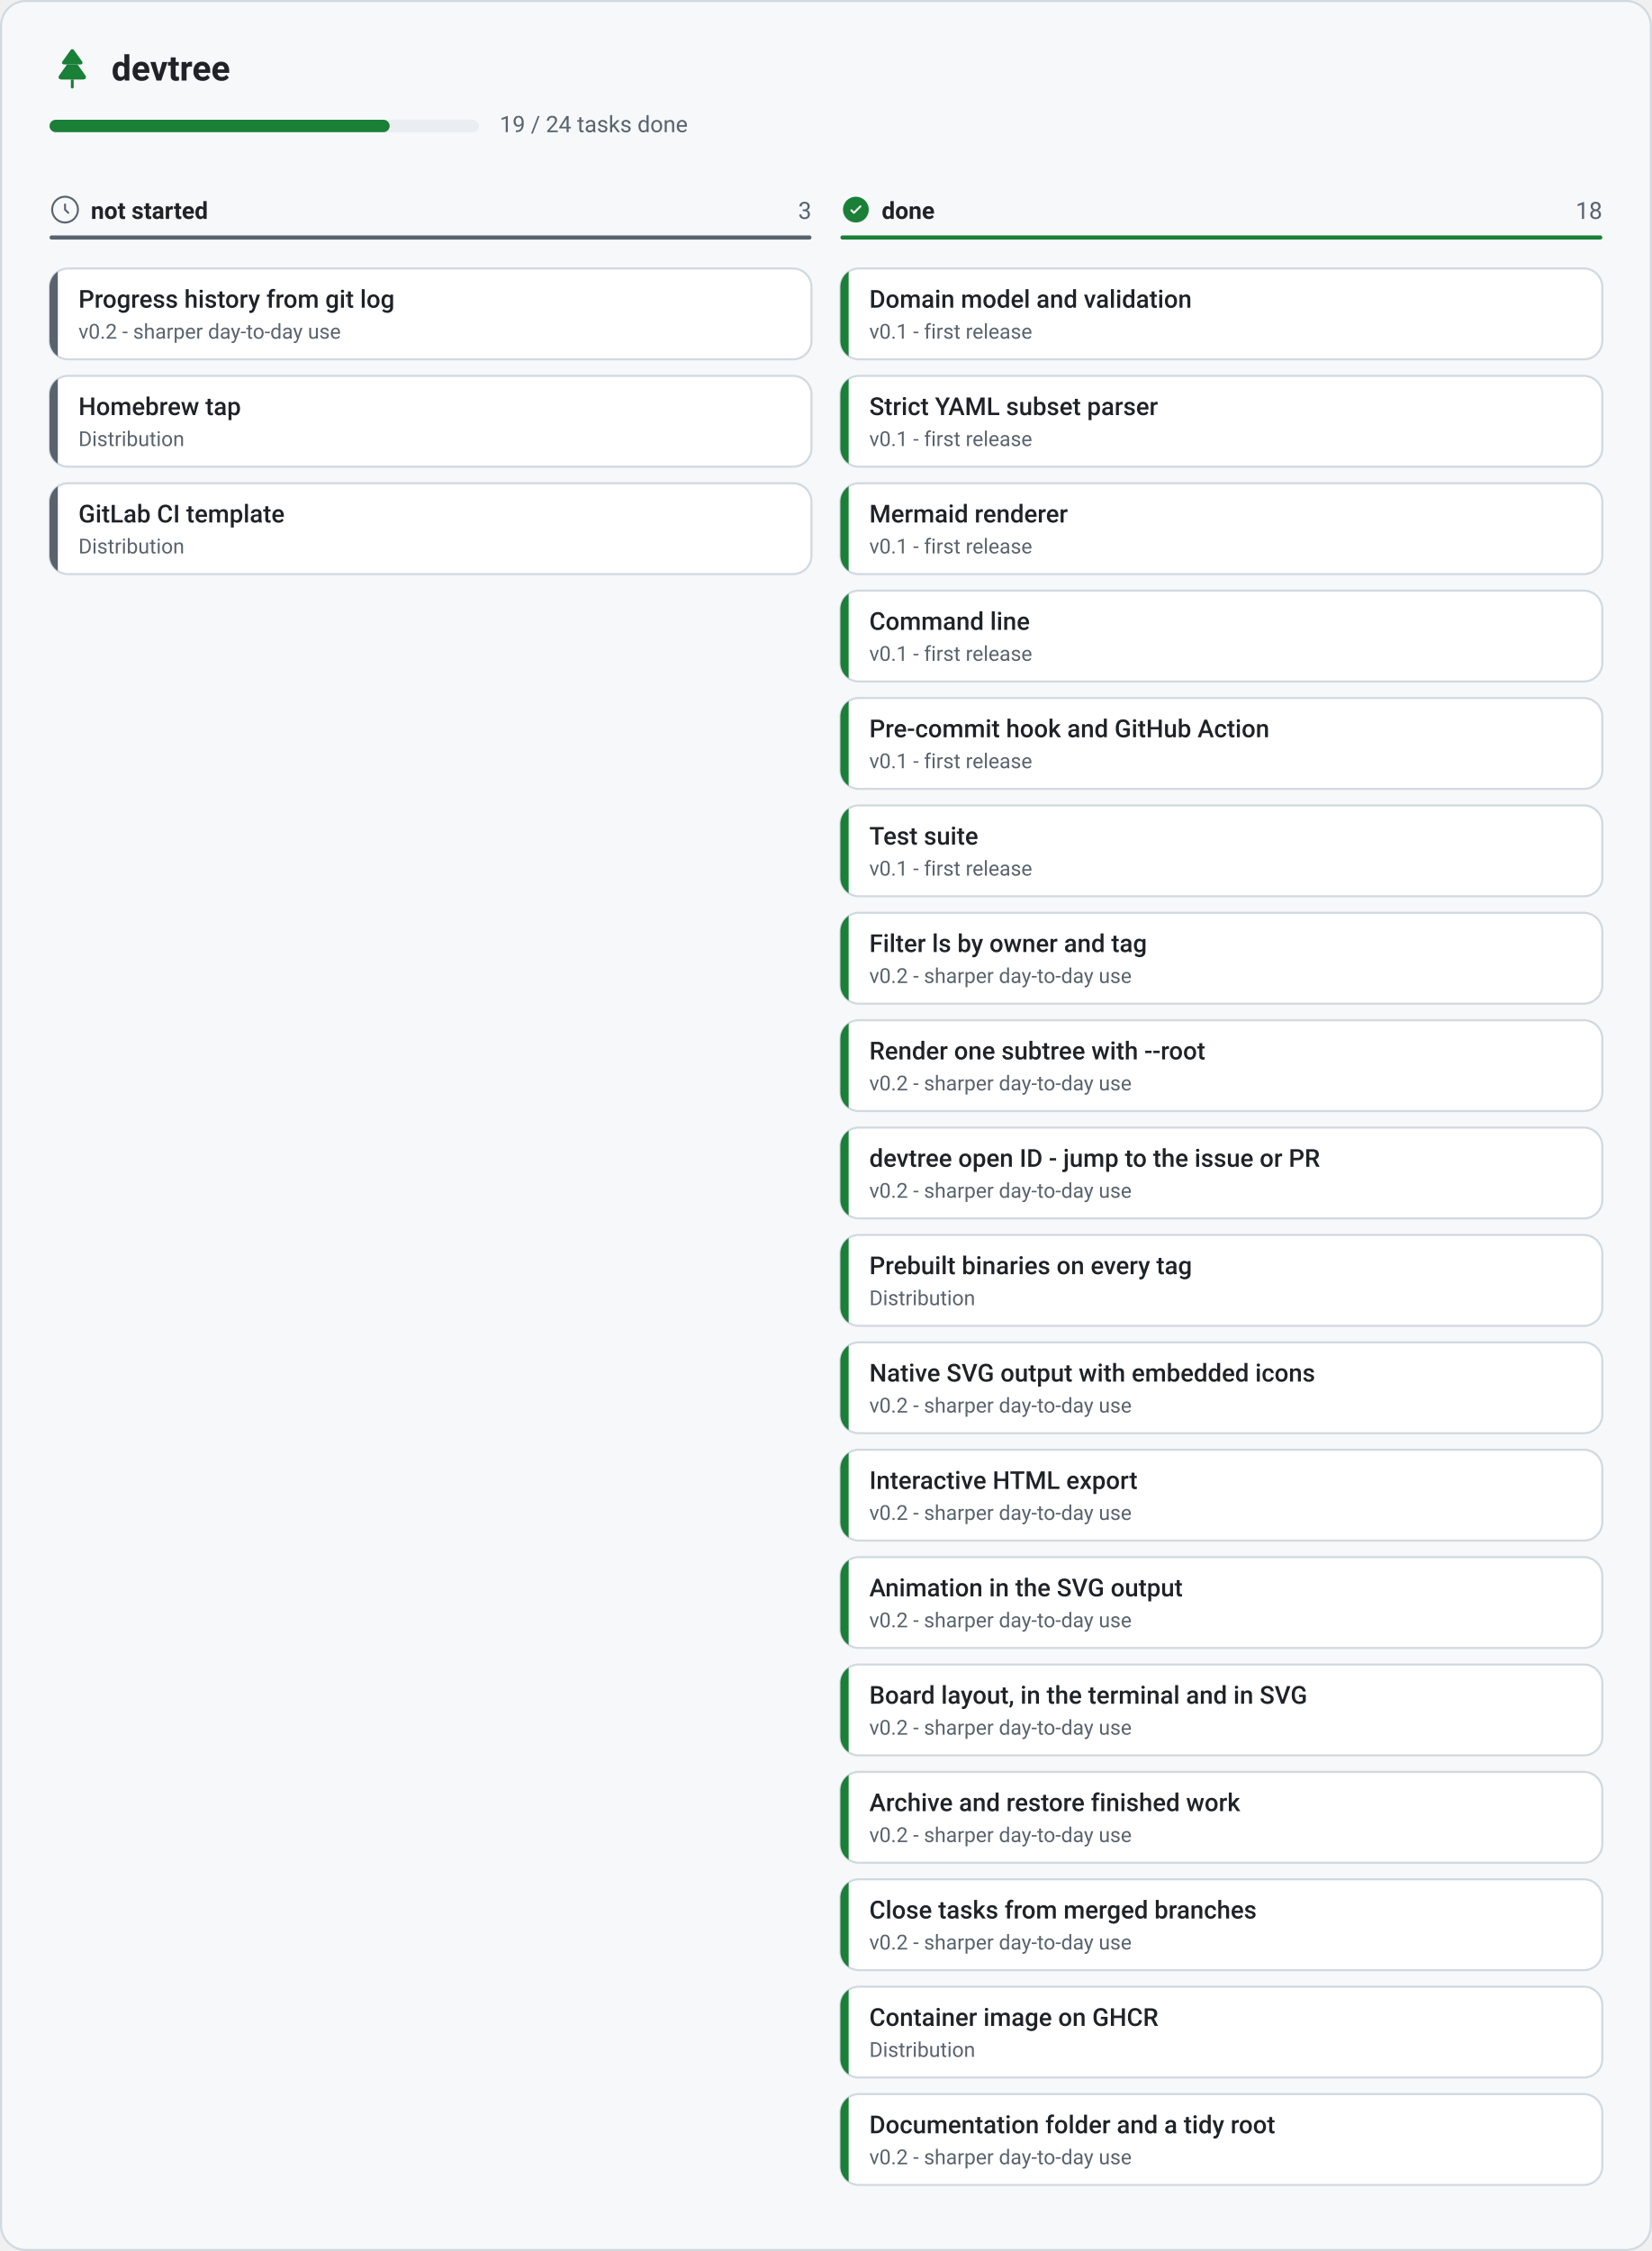
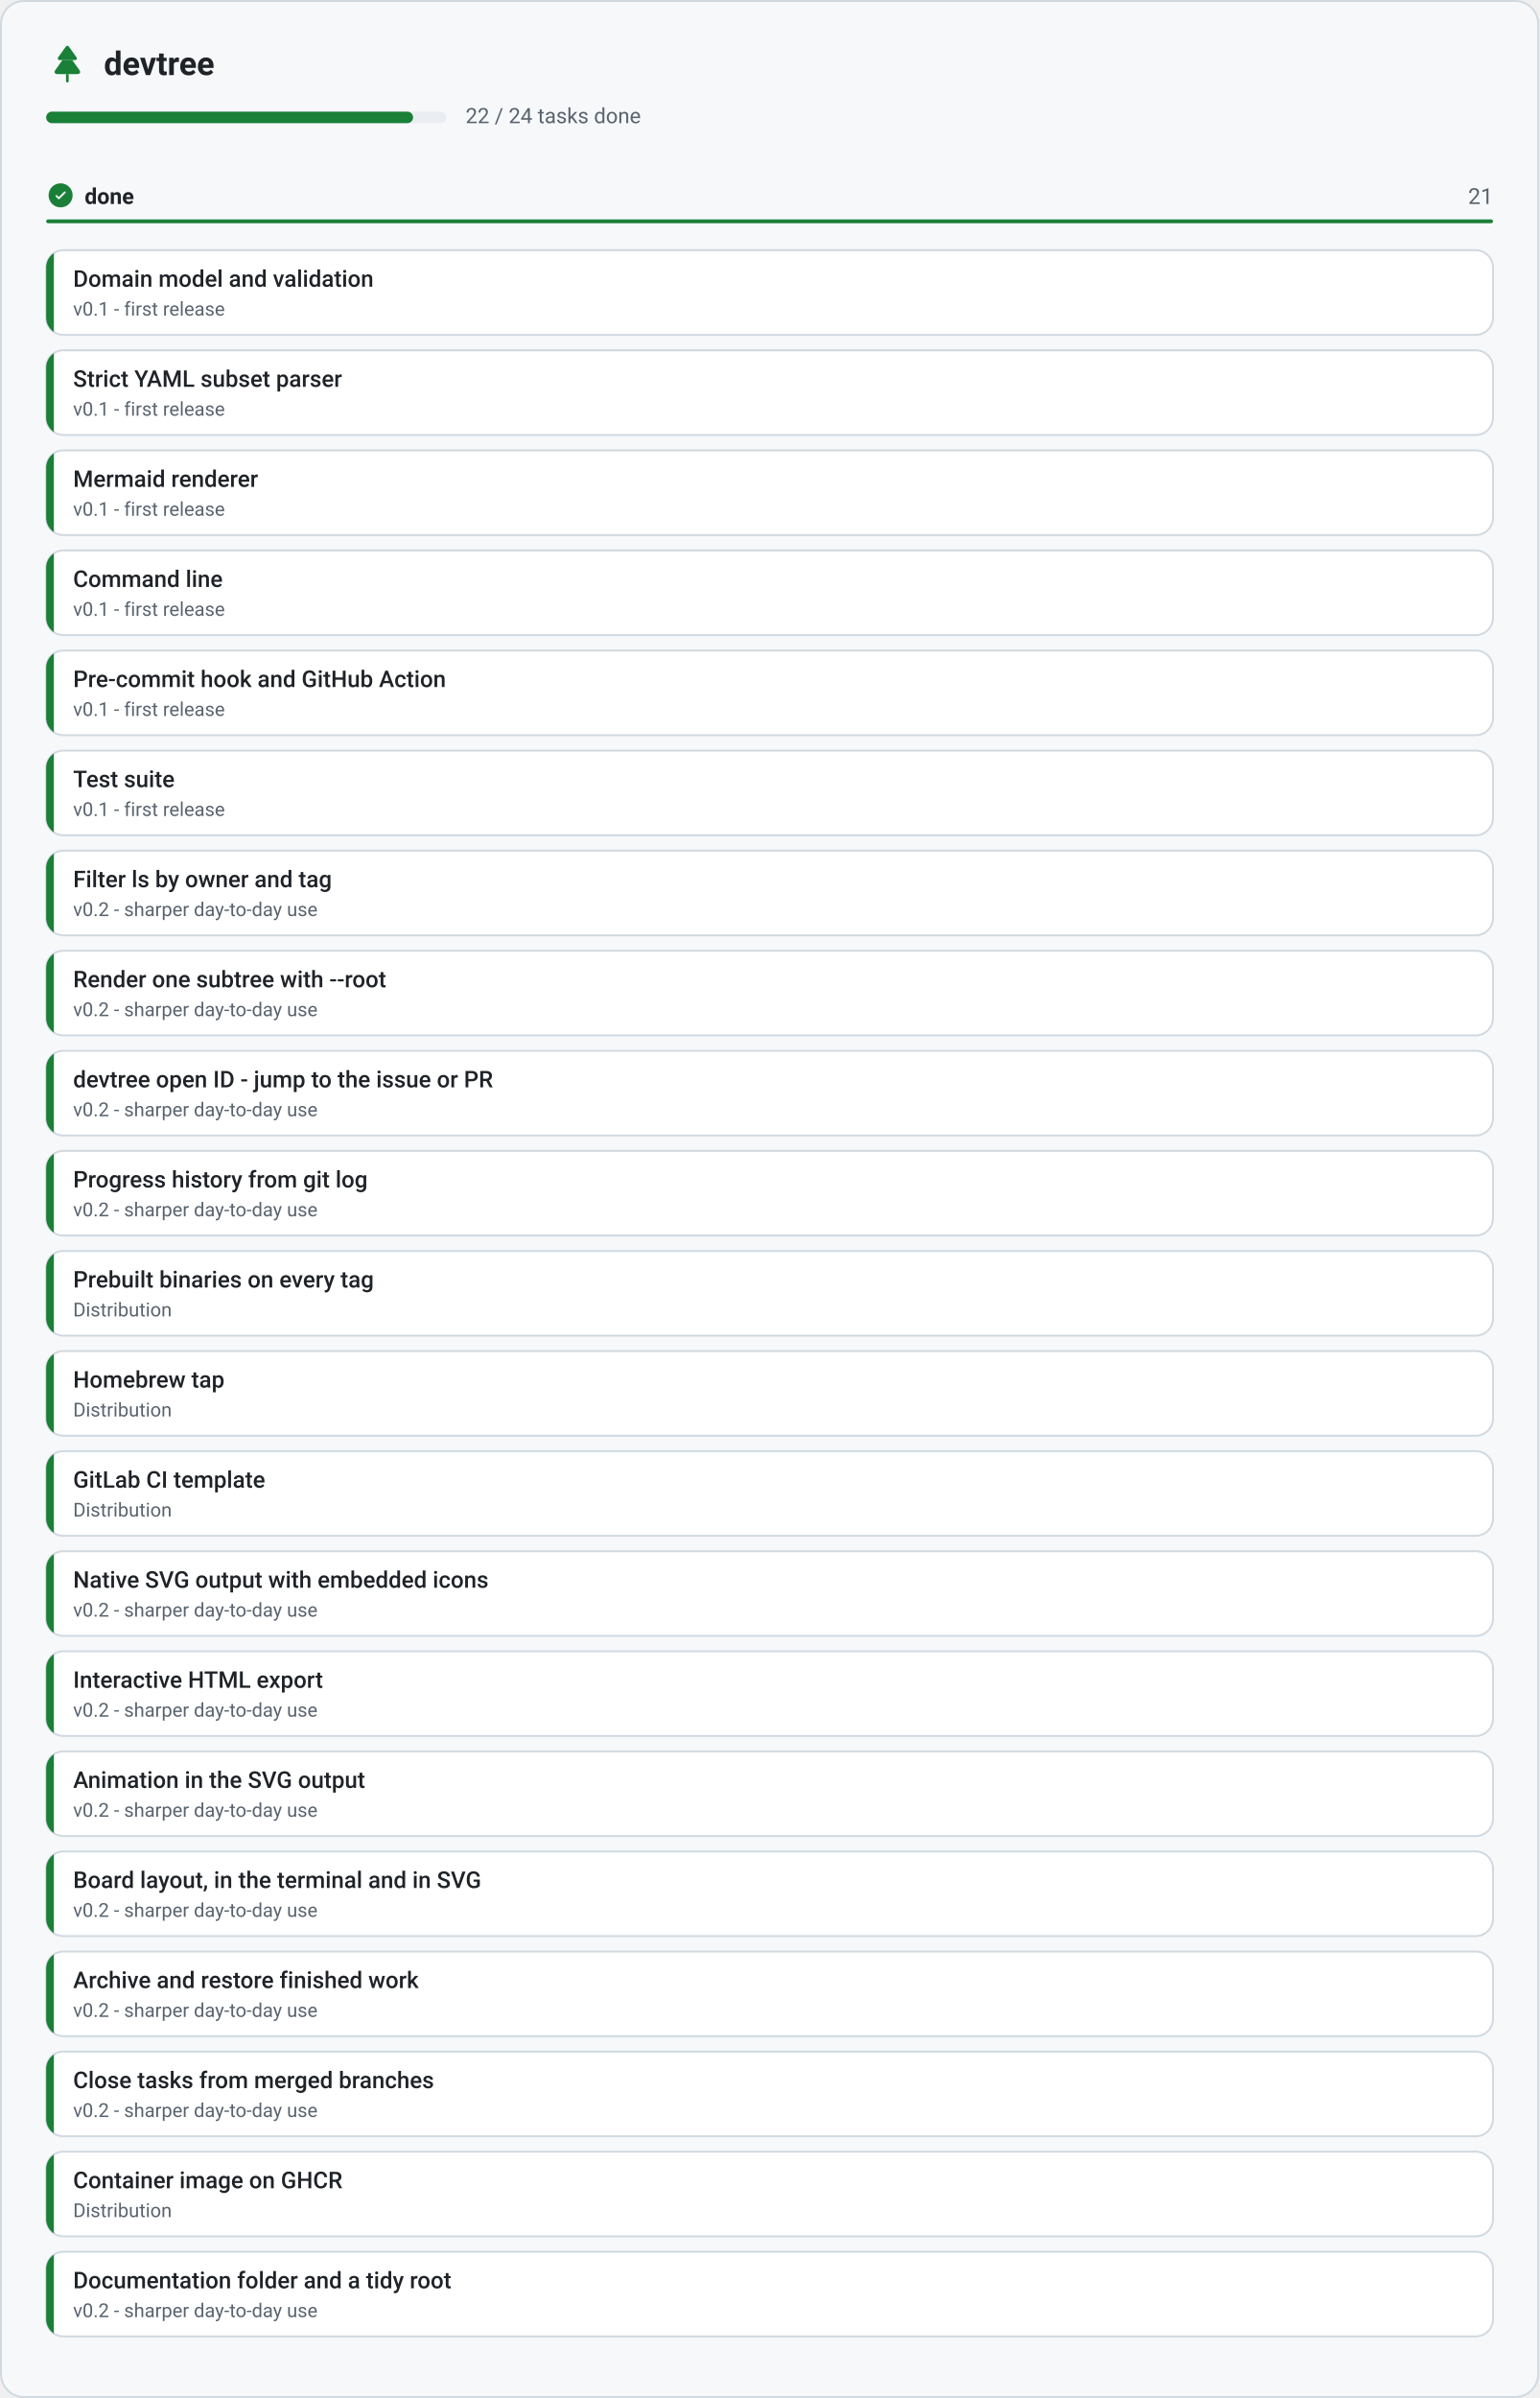
- <svg xmlns="http://www.w3.org/2000/svg" width="800" height="1090" viewBox="0 0 800 1090" font-family="system-ui,-apple-system,'Segoe UI',Roboto,'Helvetica Neue',Arial,sans-serif" role="img" aria-label="devtree board">
+ <svg xmlns="http://www.w3.org/2000/svg" width="800" height="1246" viewBox="0 0 800 1246" font-family="system-ui,-apple-system,'Segoe UI',Roboto,'Helvetica Neue',Arial,sans-serif" role="img" aria-label="devtree board">
  <style>
@keyframes dt-flow { to { stroke-dashoffset: -16 } }
@keyframes dt-grow { from { transform: scaleX(0) } to { transform: scaleX(1) } }
@keyframes dt-spin { to { transform: rotate(360deg) } }
@keyframes dt-rise { from { opacity: 0; transform: translateY(7px) } to { opacity: 1; transform: none } }
@keyframes dt-pulse { 0%, 100% { opacity: 1 } 50% { opacity: .45 } }
@keyframes dt-marquee { from { transform: translateX(-50%) } to { transform: none } }
.dt-flow { animation: dt-flow 1.1s linear infinite }
.dt-grow { animation: dt-grow .9s cubic-bezier(.2,.8,.2,1) both; transform-box: fill-box; transform-origin: left center }
.dt-spin { animation: dt-spin 8s linear infinite; transform-box: fill-box; transform-origin: center }
.dt-rise { animation: dt-rise .55s cubic-bezier(.2,.8,.2,1) backwards }
.dt-pulse { animation: dt-pulse 2.4s ease-in-out infinite }
.dt-marquee { animation: dt-marquee 26s linear infinite; transform-box: fill-box }
@media (prefers-reduced-motion: reduce), print {
  .dt-flow, .dt-grow, .dt-spin, .dt-rise, .dt-pulse, .dt-marquee { animation: none }
}
</style>
  <defs>
    <clipPath id="dt-col-0">
-       <rect x="0" y="0" width="369.0" height="44.0" rx="9" />
-     </clipPath>
-     <clipPath id="dt-col-1">
-       <rect x="0" y="0" width="369.0" height="44.0" rx="9" />
+       <rect x="0" y="0" width="752.0" height="44.0" rx="9" />
    </clipPath>
  </defs>
-   <rect x="0.5" y="0.5" width="799.0" height="1089.0" rx="12.0" fill="#f6f8fa" stroke="#d1d9e0" />
+   <rect x="0.5" y="0.5" width="799.0" height="1245.0" rx="12.0" fill="#f6f8fa" stroke="#d1d9e0" />
  <g transform="translate(24.0,22.0) scale(0.9167)" style="color:#1a7f37">
    <path d="M16.169 10.06H7.829C6.649 10.06 6.239 9.27 6.929 8.31L11.099 2.47C11.589 1.77 12.409 1.77 12.899 2.47L17.069 8.31C17.759 9.27 17.349 10.06 16.169 10.06Z" fill="currentColor" />
    <path d="M17.59 17.999H6.41C4.83 17.999 4.29 16.949 5.22 15.669L9.21 10.059H14.79L18.78 15.669C19.71 16.949 19.17 17.999 17.59 17.999Z" fill="currentColor" />
    <path d="M12.75 18V22C12.75 22.41 12.41 22.75 12 22.75C11.59 22.75 11.25 22.41 11.25 22V18H12.75Z" fill="currentColor" />
  </g>
  <text x="54.0" y="39.0" font-size="17" font-weight="600" fill="#1f2328">devtree</text>
  <rect x="24.0" y="58.0" width="208.0" height="6.0" rx="3.0" fill="#eaeef2" />
-   <rect x="24.0" y="58.0" width="164.7" height="6.0" rx="3.0" fill="#1a7f37" class="dt-grow" />
-   <text x="242.0" y="64.0" font-size="11" fill="#59636e">19 / 24 tasks done</text>
-   <g transform="translate(24.0,94.0) scale(0.625)" style="color:#59636e">
-     <path fill-rule="evenodd" clip-rule="evenodd" d="M12 2.75C6.891 2.75 2.75 6.891 2.75 12C2.75 17.109 6.891 21.25 12 21.25C17.109 21.25 21.25 17.109 21.25 12C21.25 6.891 17.109 2.75 12 2.75ZM1.25 12C1.25 6.063 6.063 1.25 12 1.25C17.937 1.25 22.75 6.063 22.75 12C22.75 17.937 17.937 22.75 12 22.75C6.063 22.75 1.25 17.937 1.25 12ZM12 7.25C12.414 7.25 12.75 7.586 12.75 8V11.689L15.03 13.97C15.323 14.263 15.323 14.737 15.03 15.03C14.737 15.323 14.263 15.323 13.97 15.03L11.47 12.53C11.329 12.39 11.25 12.199 11.25 12V8C11.25 7.586 11.586 7.25 12 7.25Z" fill="currentColor" />
-   </g>
-   <text x="44.0" y="106.0" font-size="11.5" fill="#1f2328" font-weight="600">not started</text>
-   <text x="393.0" y="106.0" font-size="11.5" fill="#59636e" text-anchor="end">3</text>
-   <rect x="24.0" y="114.0" width="369.0" height="2.0" rx="1.0" fill="#59636e" />
+   <rect x="24.0" y="58.0" width="190.7" height="6.0" rx="3.0" fill="#1a7f37" class="dt-grow" />
+   <text x="242.0" y="64.0" font-size="11" fill="#59636e">22 / 24 tasks done</text>
+   <g transform="translate(24.0,94.0) scale(0.625)" style="color:#1a7f37">
+     <path fill-rule="evenodd" clip-rule="evenodd" d="M22 12C22 17.523 17.523 22 12 22C6.477 22 2 17.523 2 12C2 6.477 6.477 2 12 2C17.523 2 22 6.477 22 12ZM16.03 8.97C16.323 9.263 16.323 9.737 16.03 10.03L11.03 15.03C10.737 15.323 10.263 15.323 9.97 15.03L7.97 13.03C7.677 12.737 7.677 12.263 7.97 11.97C8.263 11.677 8.737 11.677 9.03 11.97L10.5 13.439L12.735 11.204L14.97 8.97C15.263 8.677 15.737 8.677 16.03 8.97Z" fill="currentColor" />
+   </g>
+   <text x="44.0" y="106.0" font-size="11.5" fill="#1f2328" font-weight="600">done</text>
+   <text x="776.0" y="106.0" font-size="11.5" fill="#59636e" text-anchor="end">21</text>
+   <rect x="24.0" y="114.0" width="752.0" height="2.0" rx="1.0" fill="#1a7f37" />
  <g class="dt-rise" style="animation-delay:0.00s">
-     <rect x="24.0" y="130.0" width="369.0" height="44.0" rx="9.0" fill="#ffffff" stroke="#d1d9e0" />
+     <rect x="24.0" y="130.0" width="752.0" height="44.0" rx="9.0" fill="#ffffff" stroke="#d1d9e0" />
    <g transform="translate(24.0,130.0)" clip-path="url(#dt-col-0)">
-       <rect x="0.0" y="0.0" width="4.0" height="44.0" rx="0.0" fill="#59636e" />
-     </g>
-     <text x="38.0" y="149.0" font-size="12.0" fill="#1f2328" font-weight="500">Progress history from git log</text>
-     <text x="38.0" y="164.0" font-size="10.0" fill="#59636e">v0.2 - sharper day-to-day use</text>
+       <rect x="0.0" y="0.0" width="4.0" height="44.0" rx="0.0" fill="#1a7f37" />
+     </g>
+     <text x="38.0" y="149.0" font-size="12.0" fill="#1f2328" font-weight="500">Domain model and validation</text>
+     <text x="38.0" y="164.0" font-size="10.0" fill="#59636e">v0.1 - first release</text>
  </g>
  <g class="dt-rise" style="animation-delay:0.04s">
-     <rect x="24.0" y="182.0" width="369.0" height="44.0" rx="9.0" fill="#ffffff" stroke="#d1d9e0" />
+     <rect x="24.0" y="182.0" width="752.0" height="44.0" rx="9.0" fill="#ffffff" stroke="#d1d9e0" />
    <g transform="translate(24.0,182.0)" clip-path="url(#dt-col-0)">
-       <rect x="0.0" y="0.0" width="4.0" height="44.0" rx="0.0" fill="#59636e" />
-     </g>
-     <text x="38.0" y="201.0" font-size="12.0" fill="#1f2328" font-weight="500">Homebrew tap</text>
-     <text x="38.0" y="216.0" font-size="10.0" fill="#59636e">Distribution</text>
+       <rect x="0.0" y="0.0" width="4.0" height="44.0" rx="0.0" fill="#1a7f37" />
+     </g>
+     <text x="38.0" y="201.0" font-size="12.0" fill="#1f2328" font-weight="500">Strict YAML subset parser</text>
+     <text x="38.0" y="216.0" font-size="10.0" fill="#59636e">v0.1 - first release</text>
  </g>
  <g class="dt-rise" style="animation-delay:0.07s">
-     <rect x="24.0" y="234.0" width="369.0" height="44.0" rx="9.0" fill="#ffffff" stroke="#d1d9e0" />
+     <rect x="24.0" y="234.0" width="752.0" height="44.0" rx="9.0" fill="#ffffff" stroke="#d1d9e0" />
    <g transform="translate(24.0,234.0)" clip-path="url(#dt-col-0)">
-       <rect x="0.0" y="0.0" width="4.0" height="44.0" rx="0.0" fill="#59636e" />
-     </g>
-     <text x="38.0" y="253.0" font-size="12.0" fill="#1f2328" font-weight="500">GitLab CI template</text>
-     <text x="38.0" y="268.0" font-size="10.0" fill="#59636e">Distribution</text>
-   </g>
-   <g transform="translate(407.0,94.0) scale(0.625)" style="color:#1a7f37">
-     <path fill-rule="evenodd" clip-rule="evenodd" d="M22 12C22 17.523 17.523 22 12 22C6.477 22 2 17.523 2 12C2 6.477 6.477 2 12 2C17.523 2 22 6.477 22 12ZM16.03 8.97C16.323 9.263 16.323 9.737 16.03 10.03L11.03 15.03C10.737 15.323 10.263 15.323 9.97 15.03L7.97 13.03C7.677 12.737 7.677 12.263 7.97 11.97C8.263 11.677 8.737 11.677 9.03 11.97L10.5 13.439L12.735 11.204L14.97 8.97C15.263 8.677 15.737 8.677 16.03 8.97Z" fill="currentColor" />
-   </g>
-   <text x="427.0" y="106.0" font-size="11.5" fill="#1f2328" font-weight="600">done</text>
-   <text x="776.0" y="106.0" font-size="11.5" fill="#59636e" text-anchor="end">18</text>
-   <rect x="407.0" y="114.0" width="369.0" height="2.0" rx="1.0" fill="#1a7f37" />
+       <rect x="0.0" y="0.0" width="4.0" height="44.0" rx="0.0" fill="#1a7f37" />
+     </g>
+     <text x="38.0" y="253.0" font-size="12.0" fill="#1f2328" font-weight="500">Mermaid renderer</text>
+     <text x="38.0" y="268.0" font-size="10.0" fill="#59636e">v0.1 - first release</text>
+   </g>
  <g class="dt-rise" style="animation-delay:0.11s">
-     <rect x="407.0" y="130.0" width="369.0" height="44.0" rx="9.0" fill="#ffffff" stroke="#d1d9e0" />
-     <g transform="translate(407.0,130.0)" clip-path="url(#dt-col-1)">
-       <rect x="0.0" y="0.0" width="4.0" height="44.0" rx="0.0" fill="#1a7f37" />
-     </g>
-     <text x="421.0" y="149.0" font-size="12.0" fill="#1f2328" font-weight="500">Domain model and validation</text>
-     <text x="421.0" y="164.0" font-size="10.0" fill="#59636e">v0.1 - first release</text>
+     <rect x="24.0" y="286.0" width="752.0" height="44.0" rx="9.0" fill="#ffffff" stroke="#d1d9e0" />
+     <g transform="translate(24.0,286.0)" clip-path="url(#dt-col-0)">
+       <rect x="0.0" y="0.0" width="4.0" height="44.0" rx="0.0" fill="#1a7f37" />
+     </g>
+     <text x="38.0" y="305.0" font-size="12.0" fill="#1f2328" font-weight="500">Command line</text>
+     <text x="38.0" y="320.0" font-size="10.0" fill="#59636e">v0.1 - first release</text>
  </g>
  <g class="dt-rise" style="animation-delay:0.14s">
-     <rect x="407.0" y="182.0" width="369.0" height="44.0" rx="9.0" fill="#ffffff" stroke="#d1d9e0" />
-     <g transform="translate(407.0,182.0)" clip-path="url(#dt-col-1)">
-       <rect x="0.0" y="0.0" width="4.0" height="44.0" rx="0.0" fill="#1a7f37" />
-     </g>
-     <text x="421.0" y="201.0" font-size="12.0" fill="#1f2328" font-weight="500">Strict YAML subset parser</text>
-     <text x="421.0" y="216.0" font-size="10.0" fill="#59636e">v0.1 - first release</text>
+     <rect x="24.0" y="338.0" width="752.0" height="44.0" rx="9.0" fill="#ffffff" stroke="#d1d9e0" />
+     <g transform="translate(24.0,338.0)" clip-path="url(#dt-col-0)">
+       <rect x="0.0" y="0.0" width="4.0" height="44.0" rx="0.0" fill="#1a7f37" />
+     </g>
+     <text x="38.0" y="357.0" font-size="12.0" fill="#1f2328" font-weight="500">Pre-commit hook and GitHub Action</text>
+     <text x="38.0" y="372.0" font-size="10.0" fill="#59636e">v0.1 - first release</text>
  </g>
  <g class="dt-rise" style="animation-delay:0.18s">
-     <rect x="407.0" y="234.0" width="369.0" height="44.0" rx="9.0" fill="#ffffff" stroke="#d1d9e0" />
-     <g transform="translate(407.0,234.0)" clip-path="url(#dt-col-1)">
-       <rect x="0.0" y="0.0" width="4.0" height="44.0" rx="0.0" fill="#1a7f37" />
-     </g>
-     <text x="421.0" y="253.0" font-size="12.0" fill="#1f2328" font-weight="500">Mermaid renderer</text>
-     <text x="421.0" y="268.0" font-size="10.0" fill="#59636e">v0.1 - first release</text>
+     <rect x="24.0" y="390.0" width="752.0" height="44.0" rx="9.0" fill="#ffffff" stroke="#d1d9e0" />
+     <g transform="translate(24.0,390.0)" clip-path="url(#dt-col-0)">
+       <rect x="0.0" y="0.0" width="4.0" height="44.0" rx="0.0" fill="#1a7f37" />
+     </g>
+     <text x="38.0" y="409.0" font-size="12.0" fill="#1f2328" font-weight="500">Test suite</text>
+     <text x="38.0" y="424.0" font-size="10.0" fill="#59636e">v0.1 - first release</text>
  </g>
  <g class="dt-rise" style="animation-delay:0.21s">
-     <rect x="407.0" y="286.0" width="369.0" height="44.0" rx="9.0" fill="#ffffff" stroke="#d1d9e0" />
-     <g transform="translate(407.0,286.0)" clip-path="url(#dt-col-1)">
-       <rect x="0.0" y="0.0" width="4.0" height="44.0" rx="0.0" fill="#1a7f37" />
-     </g>
-     <text x="421.0" y="305.0" font-size="12.0" fill="#1f2328" font-weight="500">Command line</text>
-     <text x="421.0" y="320.0" font-size="10.0" fill="#59636e">v0.1 - first release</text>
+     <rect x="24.0" y="442.0" width="752.0" height="44.0" rx="9.0" fill="#ffffff" stroke="#d1d9e0" />
+     <g transform="translate(24.0,442.0)" clip-path="url(#dt-col-0)">
+       <rect x="0.0" y="0.0" width="4.0" height="44.0" rx="0.0" fill="#1a7f37" />
+     </g>
+     <text x="38.0" y="461.0" font-size="12.0" fill="#1f2328" font-weight="500">Filter ls by owner and tag</text>
+     <text x="38.0" y="476.0" font-size="10.0" fill="#59636e">v0.2 - sharper day-to-day use</text>
  </g>
  <g class="dt-rise" style="animation-delay:0.25s">
-     <rect x="407.0" y="338.0" width="369.0" height="44.0" rx="9.0" fill="#ffffff" stroke="#d1d9e0" />
-     <g transform="translate(407.0,338.0)" clip-path="url(#dt-col-1)">
-       <rect x="0.0" y="0.0" width="4.0" height="44.0" rx="0.0" fill="#1a7f37" />
-     </g>
-     <text x="421.0" y="357.0" font-size="12.0" fill="#1f2328" font-weight="500">Pre-commit hook and GitHub Action</text>
-     <text x="421.0" y="372.0" font-size="10.0" fill="#59636e">v0.1 - first release</text>
+     <rect x="24.0" y="494.0" width="752.0" height="44.0" rx="9.0" fill="#ffffff" stroke="#d1d9e0" />
+     <g transform="translate(24.0,494.0)" clip-path="url(#dt-col-0)">
+       <rect x="0.0" y="0.0" width="4.0" height="44.0" rx="0.0" fill="#1a7f37" />
+     </g>
+     <text x="38.0" y="513.0" font-size="12.0" fill="#1f2328" font-weight="500">Render one subtree with --root</text>
+     <text x="38.0" y="528.0" font-size="10.0" fill="#59636e">v0.2 - sharper day-to-day use</text>
  </g>
  <g class="dt-rise" style="animation-delay:0.28s">
-     <rect x="407.0" y="390.0" width="369.0" height="44.0" rx="9.0" fill="#ffffff" stroke="#d1d9e0" />
-     <g transform="translate(407.0,390.0)" clip-path="url(#dt-col-1)">
-       <rect x="0.0" y="0.0" width="4.0" height="44.0" rx="0.0" fill="#1a7f37" />
-     </g>
-     <text x="421.0" y="409.0" font-size="12.0" fill="#1f2328" font-weight="500">Test suite</text>
-     <text x="421.0" y="424.0" font-size="10.0" fill="#59636e">v0.1 - first release</text>
+     <rect x="24.0" y="546.0" width="752.0" height="44.0" rx="9.0" fill="#ffffff" stroke="#d1d9e0" />
+     <g transform="translate(24.0,546.0)" clip-path="url(#dt-col-0)">
+       <rect x="0.0" y="0.0" width="4.0" height="44.0" rx="0.0" fill="#1a7f37" />
+     </g>
+     <text x="38.0" y="565.0" font-size="12.0" fill="#1f2328" font-weight="500">devtree open ID - jump to the issue or PR</text>
+     <text x="38.0" y="580.0" font-size="10.0" fill="#59636e">v0.2 - sharper day-to-day use</text>
  </g>
  <g class="dt-rise" style="animation-delay:0.32s">
-     <rect x="407.0" y="442.0" width="369.0" height="44.0" rx="9.0" fill="#ffffff" stroke="#d1d9e0" />
-     <g transform="translate(407.0,442.0)" clip-path="url(#dt-col-1)">
-       <rect x="0.0" y="0.0" width="4.0" height="44.0" rx="0.0" fill="#1a7f37" />
-     </g>
-     <text x="421.0" y="461.0" font-size="12.0" fill="#1f2328" font-weight="500">Filter ls by owner and tag</text>
-     <text x="421.0" y="476.0" font-size="10.0" fill="#59636e">v0.2 - sharper day-to-day use</text>
+     <rect x="24.0" y="598.0" width="752.0" height="44.0" rx="9.0" fill="#ffffff" stroke="#d1d9e0" />
+     <g transform="translate(24.0,598.0)" clip-path="url(#dt-col-0)">
+       <rect x="0.0" y="0.0" width="4.0" height="44.0" rx="0.0" fill="#1a7f37" />
+     </g>
+     <text x="38.0" y="617.0" font-size="12.0" fill="#1f2328" font-weight="500">Progress history from git log</text>
+     <text x="38.0" y="632.0" font-size="10.0" fill="#59636e">v0.2 - sharper day-to-day use</text>
  </g>
  <g class="dt-rise" style="animation-delay:0.35s">
-     <rect x="407.0" y="494.0" width="369.0" height="44.0" rx="9.0" fill="#ffffff" stroke="#d1d9e0" />
-     <g transform="translate(407.0,494.0)" clip-path="url(#dt-col-1)">
-       <rect x="0.0" y="0.0" width="4.0" height="44.0" rx="0.0" fill="#1a7f37" />
-     </g>
-     <text x="421.0" y="513.0" font-size="12.0" fill="#1f2328" font-weight="500">Render one subtree with --root</text>
-     <text x="421.0" y="528.0" font-size="10.0" fill="#59636e">v0.2 - sharper day-to-day use</text>
+     <rect x="24.0" y="650.0" width="752.0" height="44.0" rx="9.0" fill="#ffffff" stroke="#d1d9e0" />
+     <g transform="translate(24.0,650.0)" clip-path="url(#dt-col-0)">
+       <rect x="0.0" y="0.0" width="4.0" height="44.0" rx="0.0" fill="#1a7f37" />
+     </g>
+     <text x="38.0" y="669.0" font-size="12.0" fill="#1f2328" font-weight="500">Prebuilt binaries on every tag</text>
+     <text x="38.0" y="684.0" font-size="10.0" fill="#59636e">Distribution</text>
  </g>
  <g class="dt-rise" style="animation-delay:0.39s">
-     <rect x="407.0" y="546.0" width="369.0" height="44.0" rx="9.0" fill="#ffffff" stroke="#d1d9e0" />
-     <g transform="translate(407.0,546.0)" clip-path="url(#dt-col-1)">
-       <rect x="0.0" y="0.0" width="4.0" height="44.0" rx="0.0" fill="#1a7f37" />
-     </g>
-     <text x="421.0" y="565.0" font-size="12.0" fill="#1f2328" font-weight="500">devtree open ID - jump to the issue or PR</text>
-     <text x="421.0" y="580.0" font-size="10.0" fill="#59636e">v0.2 - sharper day-to-day use</text>
+     <rect x="24.0" y="702.0" width="752.0" height="44.0" rx="9.0" fill="#ffffff" stroke="#d1d9e0" />
+     <g transform="translate(24.0,702.0)" clip-path="url(#dt-col-0)">
+       <rect x="0.0" y="0.0" width="4.0" height="44.0" rx="0.0" fill="#1a7f37" />
+     </g>
+     <text x="38.0" y="721.0" font-size="12.0" fill="#1f2328" font-weight="500">Homebrew tap</text>
+     <text x="38.0" y="736.0" font-size="10.0" fill="#59636e">Distribution</text>
  </g>
  <g class="dt-rise" style="animation-delay:0.42s">
-     <rect x="407.0" y="598.0" width="369.0" height="44.0" rx="9.0" fill="#ffffff" stroke="#d1d9e0" />
-     <g transform="translate(407.0,598.0)" clip-path="url(#dt-col-1)">
-       <rect x="0.0" y="0.0" width="4.0" height="44.0" rx="0.0" fill="#1a7f37" />
-     </g>
-     <text x="421.0" y="617.0" font-size="12.0" fill="#1f2328" font-weight="500">Prebuilt binaries on every tag</text>
-     <text x="421.0" y="632.0" font-size="10.0" fill="#59636e">Distribution</text>
+     <rect x="24.0" y="754.0" width="752.0" height="44.0" rx="9.0" fill="#ffffff" stroke="#d1d9e0" />
+     <g transform="translate(24.0,754.0)" clip-path="url(#dt-col-0)">
+       <rect x="0.0" y="0.0" width="4.0" height="44.0" rx="0.0" fill="#1a7f37" />
+     </g>
+     <text x="38.0" y="773.0" font-size="12.0" fill="#1f2328" font-weight="500">GitLab CI template</text>
+     <text x="38.0" y="788.0" font-size="10.0" fill="#59636e">Distribution</text>
  </g>
  <g class="dt-rise" style="animation-delay:0.46s">
-     <rect x="407.0" y="650.0" width="369.0" height="44.0" rx="9.0" fill="#ffffff" stroke="#d1d9e0" />
-     <g transform="translate(407.0,650.0)" clip-path="url(#dt-col-1)">
-       <rect x="0.0" y="0.0" width="4.0" height="44.0" rx="0.0" fill="#1a7f37" />
-     </g>
-     <text x="421.0" y="669.0" font-size="12.0" fill="#1f2328" font-weight="500">Native SVG output with embedded icons</text>
-     <text x="421.0" y="684.0" font-size="10.0" fill="#59636e">v0.2 - sharper day-to-day use</text>
+     <rect x="24.0" y="806.0" width="752.0" height="44.0" rx="9.0" fill="#ffffff" stroke="#d1d9e0" />
+     <g transform="translate(24.0,806.0)" clip-path="url(#dt-col-0)">
+       <rect x="0.0" y="0.0" width="4.0" height="44.0" rx="0.0" fill="#1a7f37" />
+     </g>
+     <text x="38.0" y="825.0" font-size="12.0" fill="#1f2328" font-weight="500">Native SVG output with embedded icons</text>
+     <text x="38.0" y="840.0" font-size="10.0" fill="#59636e">v0.2 - sharper day-to-day use</text>
  </g>
  <g class="dt-rise" style="animation-delay:0.49s">
-     <rect x="407.0" y="702.0" width="369.0" height="44.0" rx="9.0" fill="#ffffff" stroke="#d1d9e0" />
-     <g transform="translate(407.0,702.0)" clip-path="url(#dt-col-1)">
-       <rect x="0.0" y="0.0" width="4.0" height="44.0" rx="0.0" fill="#1a7f37" />
-     </g>
-     <text x="421.0" y="721.0" font-size="12.0" fill="#1f2328" font-weight="500">Interactive HTML export</text>
-     <text x="421.0" y="736.0" font-size="10.0" fill="#59636e">v0.2 - sharper day-to-day use</text>
+     <rect x="24.0" y="858.0" width="752.0" height="44.0" rx="9.0" fill="#ffffff" stroke="#d1d9e0" />
+     <g transform="translate(24.0,858.0)" clip-path="url(#dt-col-0)">
+       <rect x="0.0" y="0.0" width="4.0" height="44.0" rx="0.0" fill="#1a7f37" />
+     </g>
+     <text x="38.0" y="877.0" font-size="12.0" fill="#1f2328" font-weight="500">Interactive HTML export</text>
+     <text x="38.0" y="892.0" font-size="10.0" fill="#59636e">v0.2 - sharper day-to-day use</text>
  </g>
  <g class="dt-rise" style="animation-delay:0.53s">
-     <rect x="407.0" y="754.0" width="369.0" height="44.0" rx="9.0" fill="#ffffff" stroke="#d1d9e0" />
-     <g transform="translate(407.0,754.0)" clip-path="url(#dt-col-1)">
-       <rect x="0.0" y="0.0" width="4.0" height="44.0" rx="0.0" fill="#1a7f37" />
-     </g>
-     <text x="421.0" y="773.0" font-size="12.0" fill="#1f2328" font-weight="500">Animation in the SVG output</text>
-     <text x="421.0" y="788.0" font-size="10.0" fill="#59636e">v0.2 - sharper day-to-day use</text>
+     <rect x="24.0" y="910.0" width="752.0" height="44.0" rx="9.0" fill="#ffffff" stroke="#d1d9e0" />
+     <g transform="translate(24.0,910.0)" clip-path="url(#dt-col-0)">
+       <rect x="0.0" y="0.0" width="4.0" height="44.0" rx="0.0" fill="#1a7f37" />
+     </g>
+     <text x="38.0" y="929.0" font-size="12.0" fill="#1f2328" font-weight="500">Animation in the SVG output</text>
+     <text x="38.0" y="944.0" font-size="10.0" fill="#59636e">v0.2 - sharper day-to-day use</text>
  </g>
  <g class="dt-rise" style="animation-delay:0.56s">
-     <rect x="407.0" y="806.0" width="369.0" height="44.0" rx="9.0" fill="#ffffff" stroke="#d1d9e0" />
-     <g transform="translate(407.0,806.0)" clip-path="url(#dt-col-1)">
-       <rect x="0.0" y="0.0" width="4.0" height="44.0" rx="0.0" fill="#1a7f37" />
-     </g>
-     <text x="421.0" y="825.0" font-size="12.0" fill="#1f2328" font-weight="500">Board layout, in the terminal and in SVG</text>
-     <text x="421.0" y="840.0" font-size="10.0" fill="#59636e">v0.2 - sharper day-to-day use</text>
+     <rect x="24.0" y="962.0" width="752.0" height="44.0" rx="9.0" fill="#ffffff" stroke="#d1d9e0" />
+     <g transform="translate(24.0,962.0)" clip-path="url(#dt-col-0)">
+       <rect x="0.0" y="0.0" width="4.0" height="44.0" rx="0.0" fill="#1a7f37" />
+     </g>
+     <text x="38.0" y="981.0" font-size="12.0" fill="#1f2328" font-weight="500">Board layout, in the terminal and in SVG</text>
+     <text x="38.0" y="996.0" font-size="10.0" fill="#59636e">v0.2 - sharper day-to-day use</text>
  </g>
  <g class="dt-rise" style="animation-delay:0.60s">
-     <rect x="407.0" y="858.0" width="369.0" height="44.0" rx="9.0" fill="#ffffff" stroke="#d1d9e0" />
-     <g transform="translate(407.0,858.0)" clip-path="url(#dt-col-1)">
-       <rect x="0.0" y="0.0" width="4.0" height="44.0" rx="0.0" fill="#1a7f37" />
-     </g>
-     <text x="421.0" y="877.0" font-size="12.0" fill="#1f2328" font-weight="500">Archive and restore finished work</text>
-     <text x="421.0" y="892.0" font-size="10.0" fill="#59636e">v0.2 - sharper day-to-day use</text>
+     <rect x="24.0" y="1014.0" width="752.0" height="44.0" rx="9.0" fill="#ffffff" stroke="#d1d9e0" />
+     <g transform="translate(24.0,1014.0)" clip-path="url(#dt-col-0)">
+       <rect x="0.0" y="0.0" width="4.0" height="44.0" rx="0.0" fill="#1a7f37" />
+     </g>
+     <text x="38.0" y="1033.0" font-size="12.0" fill="#1f2328" font-weight="500">Archive and restore finished work</text>
+     <text x="38.0" y="1048.0" font-size="10.0" fill="#59636e">v0.2 - sharper day-to-day use</text>
  </g>
  <g class="dt-rise" style="animation-delay:0.63s">
-     <rect x="407.0" y="910.0" width="369.0" height="44.0" rx="9.0" fill="#ffffff" stroke="#d1d9e0" />
-     <g transform="translate(407.0,910.0)" clip-path="url(#dt-col-1)">
-       <rect x="0.0" y="0.0" width="4.0" height="44.0" rx="0.0" fill="#1a7f37" />
-     </g>
-     <text x="421.0" y="929.0" font-size="12.0" fill="#1f2328" font-weight="500">Close tasks from merged branches</text>
-     <text x="421.0" y="944.0" font-size="10.0" fill="#59636e">v0.2 - sharper day-to-day use</text>
+     <rect x="24.0" y="1066.0" width="752.0" height="44.0" rx="9.0" fill="#ffffff" stroke="#d1d9e0" />
+     <g transform="translate(24.0,1066.0)" clip-path="url(#dt-col-0)">
+       <rect x="0.0" y="0.0" width="4.0" height="44.0" rx="0.0" fill="#1a7f37" />
+     </g>
+     <text x="38.0" y="1085.0" font-size="12.0" fill="#1f2328" font-weight="500">Close tasks from merged branches</text>
+     <text x="38.0" y="1100.0" font-size="10.0" fill="#59636e">v0.2 - sharper day-to-day use</text>
  </g>
  <g class="dt-rise" style="animation-delay:0.67s">
-     <rect x="407.0" y="962.0" width="369.0" height="44.0" rx="9.0" fill="#ffffff" stroke="#d1d9e0" />
-     <g transform="translate(407.0,962.0)" clip-path="url(#dt-col-1)">
-       <rect x="0.0" y="0.0" width="4.0" height="44.0" rx="0.0" fill="#1a7f37" />
-     </g>
-     <text x="421.0" y="981.0" font-size="12.0" fill="#1f2328" font-weight="500">Container image on GHCR</text>
-     <text x="421.0" y="996.0" font-size="10.0" fill="#59636e">Distribution</text>
+     <rect x="24.0" y="1118.0" width="752.0" height="44.0" rx="9.0" fill="#ffffff" stroke="#d1d9e0" />
+     <g transform="translate(24.0,1118.0)" clip-path="url(#dt-col-0)">
+       <rect x="0.0" y="0.0" width="4.0" height="44.0" rx="0.0" fill="#1a7f37" />
+     </g>
+     <text x="38.0" y="1137.0" font-size="12.0" fill="#1f2328" font-weight="500">Container image on GHCR</text>
+     <text x="38.0" y="1152.0" font-size="10.0" fill="#59636e">Distribution</text>
  </g>
  <g class="dt-rise" style="animation-delay:0.70s">
-     <rect x="407.0" y="1014.0" width="369.0" height="44.0" rx="9.0" fill="#ffffff" stroke="#d1d9e0" />
-     <g transform="translate(407.0,1014.0)" clip-path="url(#dt-col-1)">
-       <rect x="0.0" y="0.0" width="4.0" height="44.0" rx="0.0" fill="#1a7f37" />
-     </g>
-     <text x="421.0" y="1033.0" font-size="12.0" fill="#1f2328" font-weight="500">Documentation folder and a tidy root</text>
-     <text x="421.0" y="1048.0" font-size="10.0" fill="#59636e">v0.2 - sharper day-to-day use</text>
+     <rect x="24.0" y="1170.0" width="752.0" height="44.0" rx="9.0" fill="#ffffff" stroke="#d1d9e0" />
+     <g transform="translate(24.0,1170.0)" clip-path="url(#dt-col-0)">
+       <rect x="0.0" y="0.0" width="4.0" height="44.0" rx="0.0" fill="#1a7f37" />
+     </g>
+     <text x="38.0" y="1189.0" font-size="12.0" fill="#1f2328" font-weight="500">Documentation folder and a tidy root</text>
+     <text x="38.0" y="1204.0" font-size="10.0" fill="#59636e">v0.2 - sharper day-to-day use</text>
  </g>
</svg>
